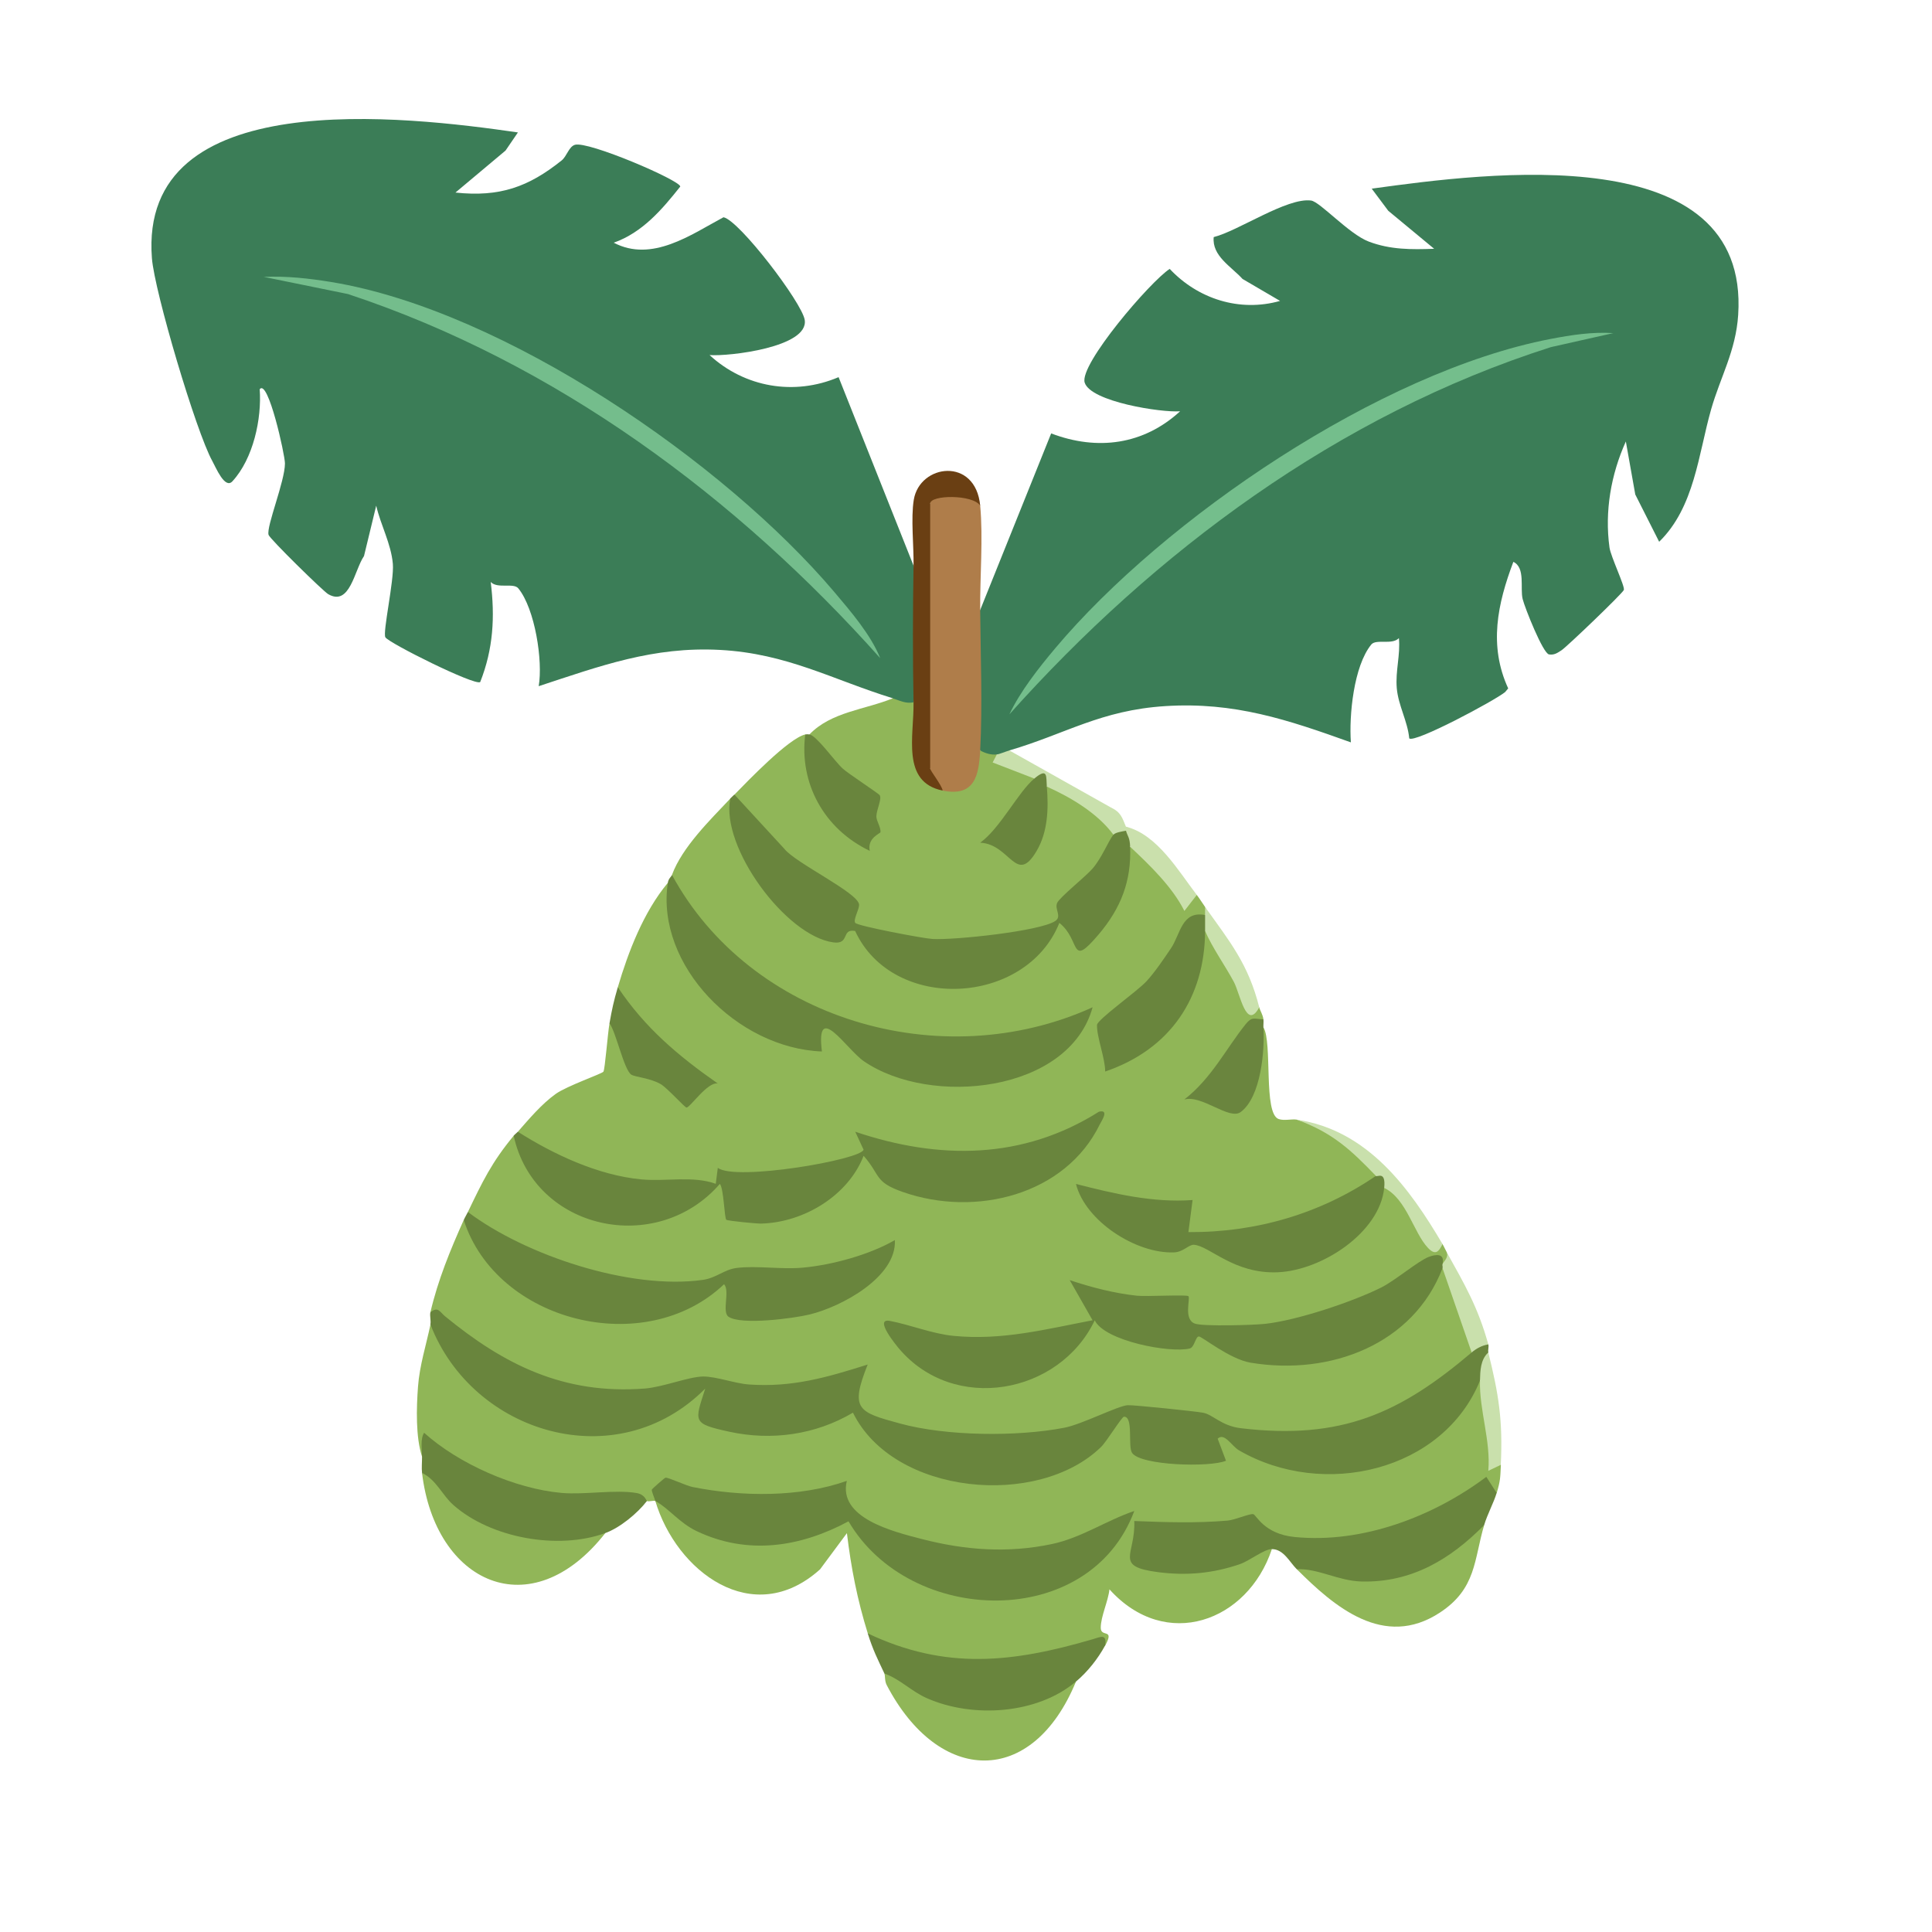
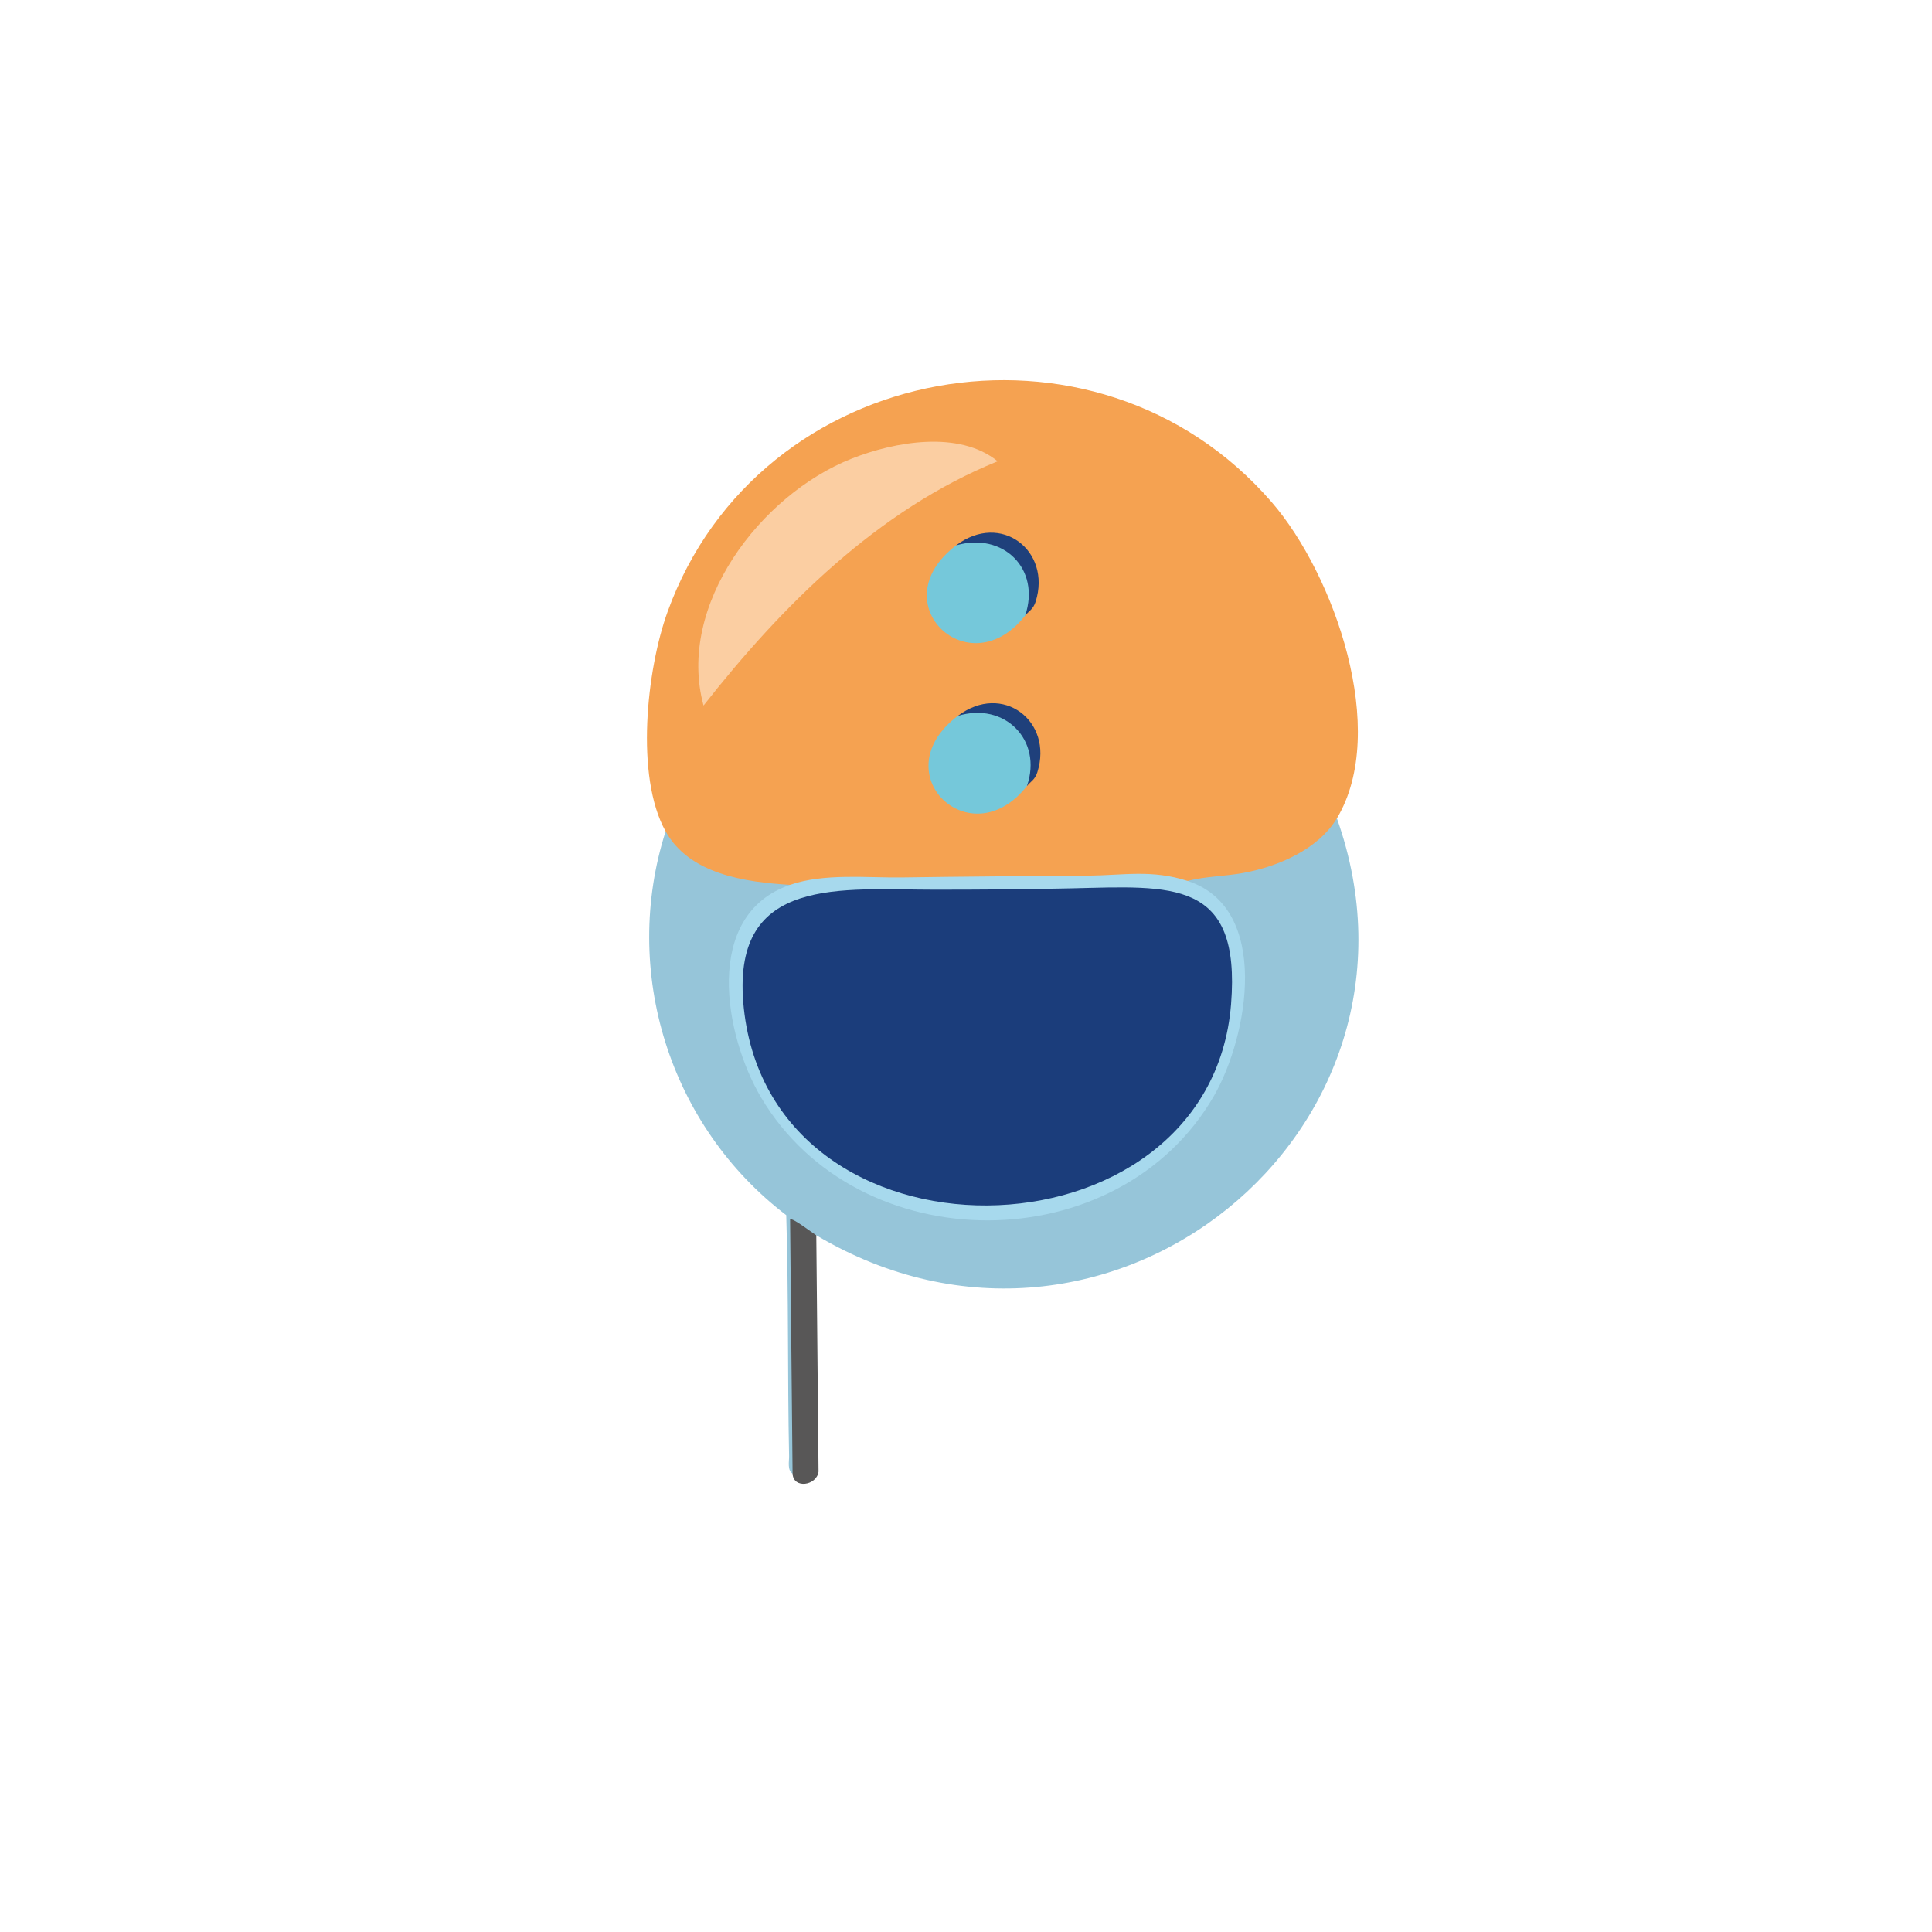
- <svg xmlns="http://www.w3.org/2000/svg" id="Ebene_1" version="1.1" viewBox="0 0 1024 1024">
+ <svg xmlns="http://www.w3.org/2000/svg" id="Layer_1" version="1.1" viewBox="0 0 482.16 482.16">
  <defs>
    <style>
      .st0 {
-         fill: #3b7d57;
+         fill: #a7d9ed;
      }

      .st1 {
-         fill: #af7d4a;
+         fill: #1b3d7b;
      }

      .st2 {
-         fill: #cae1ad;
+         fill: #fbcea2;
      }

      .st3 {
-         fill: #90b657;
+         fill: #96c5d9;
      }

      .st4 {
-         fill: #69853d;
+         fill: #75c8da;
      }

      .st5 {
-         fill: #cae0ac;
+         fill: #f5a251;
      }

      .st6 {
-         fill: #74bd8c;
+         fill: #585757;
      }

      .st7 {
-         fill: #6a853e;
-       }
- 
-       .st8 {
-         fill: #90b658;
-       }
- 
-       .st9 {
-         fill: #91b658;
-       }
- 
-       .st10 {
-         fill: #6a3f13;
-       }
- 
-       .st11 {
-         fill: #74be8c;
-       }
- 
-       .st12 {
-         fill: #c9e0ac;
+         fill: #1f407b;
      }
    </style>
  </defs>
-   <path class="st0" d="M473.17,370.09c-31.91-9.85-55.95-23.71-91.53-25.62-35.39-1.9-63.56,8.52-96.12,19.22,2.3-13.31-1.93-40.94-10.8-51.85-2.55-3.12-11.07.4-14.63-3.39,2.3,18.48,1.37,35.52-5.58,53.07-2.91,2-48.35-20.65-50.24-23.72-1.57-2.54,4.71-30.16,3.95-38.94-.93-10.69-6.46-20.55-8.82-30.85l-6.47,26.7c-5.12,7.44-7.42,26.9-19,20.19-2.65-1.55-30.99-29.32-31.59-31.43-1.25-4.4,8.65-28.26,8.69-37.82.02-4.52-8.97-45.16-13.38-39.35,1.13,15.64-3.38,36.78-14.48,48.82-3.99,4.33-8.77-7.39-10.66-10.8-8.57-15.47-30.6-89.68-31.99-107.42-7.23-92.49,134.49-75.3,193.99-66.71l-6.56,9.61-26.55,22.26c23.46,2.5,38.68-2.94,56.28-17.02,2.75-2.2,3.79-7.27,7.01-8.28,6.91-2.18,55.82,18.82,55.87,22.11-9.62,12.13-20.01,24.36-35.27,29.77,20.28,10.62,40.9-4.23,58.17-13.49,8.3,1.56,41.64,45.24,43.06,54.43,2.23,14.45-40.17,19.4-50.44,18.61,18.57,17.1,44.82,21.74,68.39,11.71l39.76,99.98c6.22,23.5,6.2,48.82,0,72.33-1,7.31-11.39,4.97-11.04-2.13l-.02.02Z" />
-   <path class="st0" d="M519.52,323.3l37.62-93.58c24.62,9.36,49.04,5.98,68.34-11.73-9.9.77-47.44-5.04-50.58-15.22-2.94-9.56,34.71-53.53,45.07-60.25,14.82,15.81,36.96,23.08,58.49,16.97l-19.89-11.64c-6-6.62-16.27-12.16-15.28-22.19,12.96-3.21,38.89-21.08,51.61-19.37,4.77.64,20.06,17.77,30.59,21.76,11.44,4.33,22.53,4.25,34.64,3.81l-24.32-20.14-8.77-11.73c61.13-8.45,200.39-27,194.23,66.95-1.25,19.1-9.45,32.9-14.33,50-6.79,23.79-8.74,51.83-27.55,70.21l-12.66-25.05-5-28.11c-7.89,17.49-11.29,37.08-8.67,56.18.66,4.84,8.4,20.87,7.6,22.55-.96,2.07-30.28,30.19-33.07,31.97-2.11,1.36-3.8,2.6-6.57,2.17-3.21-.49-12.84-24.73-13.99-29.38-1.42-5.78,1.57-16.6-4.92-19.69-8.42,22.29-13.16,44.42-2.74,67.07l-1.62,1.95c-5.64,4.59-47.91,27.17-50.82,24.56-.86-9.14-5.81-17.42-6.61-26.61-.79-9.16,1.99-17.59,1.12-26.54-3.58,3.78-12.08.29-14.63,3.39-9.35,11.47-11.83,37.68-10.82,51.86-33.48-12-61.67-21.54-98.32-19.22-34.32,2.17-52.96,14.8-82.69,23.49-.07,6.13-2.37,6.87-6.62,2.13-3.3,6.7-8.33,4.91-8.84-2.13-1.86-2.79-3.8-5.81-4.04-9.21-.73-11.04-1.88-54.18,1.13-60.65.76-1.63,1.79-3.12,2.89-4.59l.02.02Z" />
-   <path class="st3" d="M387.06,423.28l3.36,2.84c2.45,27.7,24.3,62.8,53.42,69.05,4.78-9.09,8.57-5.85,15.13-.1,20.9,35.13,76.03,32,96.34-2.22,9.41-9.96,13.03-5.06,17.63,5.02,13.27-9.9,21.45-27.74,21.7-44.5l4.36-4.57c7.18.2,13.59,4.59,19.25,13.15,4.78,8.65,10.14,12.77,16.07,12.38,1.69,2.2,2.89,4.23,4.41,6.38,1.3,2.18,1.3,3.6,0,4.25-9.53,11.41-18.76,24.02-27.68,37.87l-25.48,21.35c-.34.84,3.01,17.61,3.94,17.62,19.25.34,48.57-44.3,44.65-63.49l4.56-4.86c8.23,5.41,14.55,13.74,19,25,1.69,8.72,4.92,13.86,9.7,15.42.49,1.97,1.88,3.76,2.21,6.38-4.68,3.54-31.47,37.48-30.44,39.83.32.76,13.77,6.27,15.77,5.98,6.46-.94,11.8-31.77,10.38-38.3l4.29-3.26c4.93,7.98-.19,45.81,8.11,48.62,2.99,1.01,6.71-.12,9.55.3,15.36,4.49,38.8,14.63,41.94,29.79-.34,1.53-.74,3.02-1.42,4.4-7.28,14.77-69.68,30.17-88.55,29.6,31.69,24.13,77.01,11.22,89.63-25.52l4.77-2.08c4.5-2.6,8.97.32,13.44,8.82l12.69,20.4,4.78.57c.88,1.48,1.44,2.87,2.21,4.25,2.5,5.83,1.76,7.96-2.21,6.38l-3.26-.79c-34.71,23.99-76.17,40.22-119.82,37.43,36.62,27.74,99.06,9.24,117.1-31.6l5.98-2.91c1.05-.3,2.08-.49,3.01-.29,2.2.47,15.34,37.31,15.63,40.72l-3.19,4.23-2.04,7.34c-35.83,33-96.06,51.98-141.38,28.73l-41.61-4.62c-31.67,19.96-75,18.16-111.57,12.11-16.9-2.81-39.17-9.68-30.79-29.97-25.67,7.44-54.08,11.86-78.95,2.49-52.07,18.87-107.75.91-145.56-37.35,4.04-17.25,10.48-32.84,17.66-48.92,3.13,3.36,3.85,1.95,2.21-4.25,7.72-16.03,12.54-26.26,24.28-40.42,7.05,6.38,7.77,5.68,2.21-2.13,6.03-6.85,12.56-14.65,20.06-20.03,5.93-4.25,24.5-10.67,25.28-11.79.84-1.21,2.25-20.08,3.23-25.62,1.59-1.01,3.19-1.23,4.82-.45,2.21,17.3,10.46,27.03,24.74,29.13,7.91,10.11,14.28,10.92,19.13,2.45-16.27-12.37-32.62-25.5-43.67-42.67l-.61-7.61c5.56-18.83,13.65-39.9,26.5-55.31,2.52.18,3.03-1.43,2.21-4.25,5.42-14.68,20.16-29.03,30.91-40.42l-.02-.02Z" />
-   <path class="st3" d="M228.11,701.95l5.85,2.65c20.63,46.99,81.95,69.17,126.04,37.52,14.62-14.01,19.64-7.59,14.52,8.55,25.92,11.11,53.17,5.63,78.4-5.19,25.99,41.14,92,51.14,128.23,17.71,11.88-20.46,23.95-21.05,22.51,4.75,2.91,3.7,38.29,5.58,40.2,3.11-6.69-14.41,5.19-17.12,14.28-6.5,40.73,24.31,99.05,12.92,120.38-30.24l5.93-2.55c4.97,6.74,7.33,15.54,7.11,26.39-.73,7.83.59,13.93,3.94,18.28-.34,7.04-.27,8.33-2.21,14.89-3.18,1.28-5.15,1.18-6.34-1.78-32.53,20.01-91.05,46.84-124.3,17.57-18.15,4.54-37.15,5.64-57,3.33-13.96,29.69,33.19,18.8,50.38,14.52,8.55-6.55,14.57-7.83,18.07-3.85-12.78,38.42-56.22,54.4-86.07,21.27-.64,6.23-4.61,14.4-4.61,20.36,0,5.39,7.5,0,2.38,9.41-38.89,10.55-79.78,18.31-118.75,1.39l-7.1-7.78c-5.59-18.01-8.8-34.47-11.07-53.16l-14.25,19.2c-35.66,32.04-76.25.96-87.29-36.24l4.83-2.05c18.57,18.16,41.84,25.4,68.26,19.54,4.22-.94,28.36-8.79,29.47-9.9.52-.54-6.86-11.44-8.08-11.58-28.34,6.5-60.64,7.04-87.66-3.56-2.43,2.22-4.71,4.74-6.81,7.58-.83-.47-3.31.44-4.41,0-40.42,1.51-80.09-.03-113.95-27.17l-5.26,3.76c-3.48-10.43-3.01-26.11-2.18-37.2.83-11.31,4.34-22.08,6.61-33l-.05-.05Z" />
-   <path class="st4" d="M228.11,695.56c4.11-3.33,5.02-.17,7.72,2.05,31.31,25.69,63.05,41.65,105.93,38.34,9.73-.76,23.25-6.28,30.89-6.37,6.88-.07,16.85,3.71,24.37,4.23,23.02,1.63,41.47-3.83,62.88-10.58-9.53,23.89-5.09,25.2,17.19,31.28,24.61,6.72,62.04,7.06,87.12,2.2,9.29-1.8,28.59-11.74,33.55-11.93,3.55-.12,35.74,3.23,39.83,3.98,5.37.99,9.7,6.99,20.16,8.23,53.23,6.33,84.36-7.98,122.27-40.17-.98-7.07,3.53-9.27,8.84-4.25.34,1.21-.3,3.01,0,4.25.42,7.12-1.05,12.1-4.41,14.89-19.57,48.08-83.03,62.95-127.79,36.98-3.85-2.23-7.69-9.63-11.27-6.15l4.41,11.69c-8.62,3.61-45.17,2.55-49.77-4.15-2.38-3.49.88-19.4-4.33-19.19-1.12.05-9.19,13.19-12.07,15.99-33.41,32.66-110.07,25.57-131.55-18.14-19.74,11.68-43.04,15.02-65.55,10.1-19.76-4.33-18.4-5.14-12.73-22.87-46.86,47.16-123.4,23.91-145.69-34.04.39-1.92-.42-4.54,0-6.38h0Z" />
-   <path class="st8" d="M484.2,372.22l4.41,2.2c-4.12,19.03-.44,33.9,11.04,44.59,2.42-2.6,6.3-4.54,11.66-5.78,1.74-6.75,4.48-11.91,8.21-15.49,2.59,1.51,5.8,2.47,8.84,2.13,9.84,2.97,16.46,7.22,19.87,12.77l1.45,4.54-21.26,27.49c20.58,23.12,22.1-7.74,22.26-24.21l4.17-3.54c10.39-1.39,37.79,13.63,35.32,25.52,4.46,5.49-3.94,16.18-8.2,21.29-10.46,6.9-16.04,13.89-16.76,20.93.08,3.02-6.93,7.81-10.85,10.1-14.4,8.42-80.32,8.64-96.14.49-8.96-3.23-11.41-8.3-7.32-15.25l-37.52-26.18c-7.96-7.06-23.79-23.22-24.12-32.64,7.05-7.21,28.7-29.82,37.53-31.9,4.11,8.11,4.83,8.11,2.21,0,11.56-12.03,29.51-13.14,44.16-19.15,3.67,1.13,6.71,2.94,11.04,2.13l-.02-.02Z" />
-   <path class="st4" d="M356.15,463.7c41.45,76.39,142.24,106.78,222.95,70.19-12.49,45.23-85.83,52.87-121.25,28.58-9.21-6.32-25.59-32.58-22.22-5.17-44.83-1.63-88.15-45.65-81.68-89.34.35-2.39,1.83-3.23,2.21-4.25h-.02Z" />
-   <path class="st4" d="M389.26,421.14l26.46,28.75c5.76,7.48,39.34,23.37,39.61,29.6.12,2.57-3.26,8-2.03,9.66s35.93,8.22,40.85,8.52c11.27.71,57.14-4.08,65.18-9.53,3.6-2.44-.46-6.18.96-9.53,1.25-2.96,15.02-13.91,18.76-18.21,4.99-5.75,8.37-14.65,11.1-18.03-2.01-6.37,3.43-7.85,6.62-2.13,5.88.82,8.92,5.71,2.21,8.5.76,18.16-4.87,32.64-16.75,46.62-15.5,18.23-9.09,3.04-20.75-6.2-17.71,44.15-88.32,47.53-108.24,4.27-7.54-1.38-2.62,7.29-11.59,6.05-25.18-3.46-59.76-50.47-54.59-76.27.69-.74,1.49-1.39,2.21-2.13l-.03.07Z" />
-   <path class="st4" d="M247.98,642.37c30.49,22.97,85.87,41.43,124.55,35.99,7.08-.99,11.26-5.44,17.76-6.3,10.58-1.38,23.76.87,35.15-.17,15.55-1.41,35.39-6.82,48.86-14.62,1.03,19.52-28.15,35.3-45.17,39.43-8.62,2.1-36.37,5.73-42.98,1.21-3.72-2.55.9-13.63-2.38-17.25-41.94,39.93-120.61,20.03-137.98-34.04.68-1.53,1.52-2.82,2.21-4.25h-.02Z" />
-   <path class="st4" d="M674.05,821.06c-4.14.03-11.68,6.2-17.05,8.03-14.2,4.84-28.02,6.13-43.08,4.2-23.85-3.07-11.98-9.06-12.73-27.12,16.75.66,32.7,1.21,49.43-.22,3.94-.34,11.56-3.75,13.6-3.43,1.66.27,5.54,10.5,21.99,12.13,35.96,3.56,73.6-10.92,101.57-31.89l5.48,8.52c-1.49,5.04-4.9,11.27-6.62,17.02-17.34,34.04-67.21,43.68-99.35,23.4-3.82-3.83-7.01-10.69-13.25-10.63l.02-.02Z" />
-   <path class="st1" d="M519.52,267.99c1.61,17.07-.15,37.7,0,55.31.2,24.18,1.28,50.52,0,74.46-.71,13.17-2.81,24.7-19.87,21.27-7.25-4.23-9.46-8.13-6.62-11.69l-2.94-.66c-1.76-45.29-2.25-91.01-1.47-137.19l4.41-2.55c-4.78-11.19,24.79-10.92,26.5,1.06Z" />
-   <path class="st4" d="M342.9,795.54c-4.93,6.47-14.3,14.2-22.07,17.02-30.11,20.5-84.41,1.23-97.14-31.9-.3-2.65.02-5.75,0-8.5-.03-3.86-.98-9.56,1.1-12.75,18.18,16.35,48.01,29.67,72.9,31.87,12.2,1.08,28.63-1.92,39.76.07,4.48.79,5.04,4.07,5.46,4.23l-.02-.03Z" />
-   <path class="st4" d="M459.92,865.73c41.42,19.64,76.86,15.47,119.16,3.12,4.29-1.26,7.64-3.14,6.68,3.26-3.9,7.17-9.28,13.93-15.45,19.15-20.84,29.82-81.51,24.55-101.55-4.25-3.7-7.88-6.05-12.35-8.84-21.27v-.02Z" />
-   <path class="st4" d="M274.46,599.83c18.89,12.01,42.49,23.08,65.4,25.27,13.1,1.24,27.43-2.05,39.51,2.35l1.08-8.47c9.35,7.19,76.05-4.3,77.26-9.63l-4.41-9.51c44.55,15.02,88.84,14.83,129.18-10.62,5.73-1.33,1.23,5.06.41,6.77-18.2,37.33-65.69,49.31-104.29,35.82-15.41-5.39-11.66-8.72-20.87-19.22-8.08,20.92-31.47,35.36-54.37,35.94-2.23.05-17.71-1.43-18.4-2.03-1.06-.94-1.3-16.35-3.41-19.02-33.46,38.57-98.44,24.56-109.29-25.54.64-.77,1.54-1.38,2.21-2.13l-.02.02Z" />
-   <path class="st8" d="M570.29,891.25c-23.05,56.1-72.58,54.89-100.3,1.9-1.23-2.35-.73-5.01-1.27-6.15,8.48,2.99,14.25,9.46,22.75,13.17,24.32,10.62,58.35,8.38,78.8-8.92h.02Z" />
-   <path class="st8" d="M687.3,831.7c11.41-.44,22.05,6.2,34.2,6.52,26.84.72,47.52-12.03,65.15-29.92-5.46,18.3-4.04,33.7-23.54,46.45-29.66,19.4-55.94-3.19-75.79-23.05h-.02Z" />
-   <path class="st9" d="M320.83,812.56c-39.51,50.38-90.26,26.39-97.14-31.9,7.64,3.75,10.61,11.71,16.58,17,19.81,17.56,55.48,24.01,80.56,14.9h0Z" />
-   <path class="st10" d="M484.2,299.9c.17-10.62-1.49-25.15.12-34.98,3.13-19.07,32.77-22.85,35.2,3.07-3.9-6.01-26.5-5.78-26.5-1.06v140.4c0,1.21,6.19,8.84,6.62,11.69-22.12-4.44-15.13-29-15.45-46.81-.44-23.99-.39-48.33,0-72.33h0Z" />
-   <path class="st4" d="M327.46,523.26c14.3,21.39,31.86,36.27,52.98,51.02-5.41-1.04-14.67,12.75-16.56,12.75-.93,0-10.11-10.28-13.6-12.37-5.49-3.26-13.79-3.81-15.7-5.09-3.89-2.6-8.06-22.58-11.54-27.18,1.3-7.41,2.28-11.91,4.41-19.15l.02.02Z" />
-   <path class="st4" d="M429.01,389.24c4.11.96,13.1,13.94,17.64,18.11,3.09,2.84,19.01,13.12,19.62,14.15,1.23,2.07-1.69,7.54-1.77,11.14-.05,2.6,2.47,5.76,2.16,8.47-.07.6-7.13,3.09-5.66,9.86-24.23-11.54-37.48-35.8-34.2-61.71.52-.12,1.69-.12,2.21,0v-.02Z" />
-   <path class="st7" d="M669.64,540.28c.17,1.38-.08,2.86,0,4.25.76,12.03-1.25,36.89-12.05,44.87-6.05,4.49-20.63-9.31-29.9-6.62,14.5-11.29,22.04-26.83,32.46-39.85,3.43-4.28,4.41-2.82,9.48-2.67v.02Z" />
-   <path class="st12" d="M764.56,659.39c-1.88,3.83-3.6,6.33-7.66,2.07-7.69-8.08-11.34-26.04-23.24-31.85-3.3-1.41-4.77-3.53-4.41-6.38-13.25-13.74-22.95-22.9-41.94-29.79,37.72,5.53,59.96,36.61,77.26,65.94l-.02.02Z" />
-   <path class="st12" d="M534.97,397.74l53.69,30.16c5.59,2.65,6.13,5.61,8.11,10.27,1.94.67,1.93,1.38,0,2.13-1.83.35-5.59.86-6.62,2.13-8.4-11.36-22.31-19.67-35.32-25.52-1.88-2.57-4.07-3.98-6.62-4.25l-22.09-8.53,2.21-4.23c1.2-.13,4.71-1.58,6.62-2.13l.02-.02Z" />
-   <path class="st5" d="M634.32,474.34l-6.57,8.48c-6.39-12.75-18.27-24.18-28.75-34.02-.22-5.11-1.28-5.28-2.21-8.5-.2-.71.24-1.56,0-2.13,16.63,4.13,27.87,23.6,37.53,36.15v.02Z" />
-   <path class="st2" d="M667.43,533.89c-6.9,12.72-10.12-7.29-13.52-13.57-4.85-9.01-11.04-17.46-15.19-26.85-4.29-2.69-4.29-5.83,0-8.5v-4.25c13.1,18.36,22.95,30.27,28.7,53.17h.02Z" />
-   <path class="st12" d="M788.85,712.58c-3.33.47-6.37,2.17-8.84,4.25l-15.45-44.67c-1.91-.71-1.91-1.43,0-2.13.66-1.61,3.3-3.29,2.21-6.38,9.57,17.22,16.54,29.05,22.07,48.92v.02Z" />
-   <path class="st12" d="M795.47,776.39l-6.64,3.18c1.37-15.93-4.83-32.17-4.41-47.85.15-5.16.22-11.05,4.41-14.89,5.51,22.13,7.76,36.05,6.62,59.56h.02Z" />
-   <path class="st6" d="M466.51,348.82c-75.57-84.74-171.41-156.36-282.09-192.97l-44.61-9.09c11.96-.55,24.01.79,35.78,2.72,91.8,15.12,208.37,95.56,266.61,164.29,8.74,10.32,19.43,22.78,24.32,35.05h0Z" />
-   <path class="st11" d="M855.08,176.55l-33.09,7.44c-112.82,35.92-210.26,108.72-286.99,194.62,5.8-12.26,15.55-24.61,24.32-35.05,57.73-68.61,171.95-146.52,262.57-163.92,10.9-2.1,21.99-3.8,33.17-3.09h.02Z" />
-   <path class="st4" d="M764.56,672.16c-15.41,40.25-59.27,57.14-101.67,50.1-11.14-1.85-25.92-13.99-27.48-13.91-1.81.1-2.3,5.76-4.85,6.38-10.38,2.54-44.97-3.93-50.33-14.92-18.74,39.25-74.66,49.46-103.8,14.9-1.3-1.55-13.49-16.26-4.77-14.6,10.95,2.08,22.39,6.82,33.75,7.93,25.77,2.52,48.86-3.53,73.68-8.27l-12.12-21.27c11.49,3.81,23.49,6.96,35.59,8.25,5.17.55,26.38-.69,27.33.25,1.17,1.18-2.86,12.57,3.62,14.6,4.68,1.48,30.6.76,36.99.07,16.83-1.81,46.46-11.68,61.65-19.3,7.3-3.66,19.74-14.21,25.15-16.2,3.73-1.38,8.58-2.08,7.27,3.81-.25.62.24,1.5,0,2.13l-.02.03Z" />
-   <path class="st4" d="M729.24,623.24c.78.81,5.36-2.91,4.41,6.38-2.38,23.72-33.07,43.73-56.39,44.71-23.32.97-36.1-13.94-44.41-14.57-2.75-.2-5.64,3.85-10.56,4.03-20.26.79-47.07-16.67-52-36.27,20.18,5.16,40.69,10.05,61.8,8.52l-2.21,17c35.91.25,70.12-9.81,99.35-29.77l.02-.03Z" />
-   <path class="st4" d="M638.73,484.97v8.5c-.2,35.11-18.2,62.58-52.96,74.46,0-7.11-4.53-18.33-4.33-24.68.08-2.86,21.33-17.79,26.31-23.25,4.46-4.87,9.13-11.83,12.88-17.37,5.1-7.54,5.64-20.01,18.1-17.66h0Z" />
-   <path class="st4" d="M347.32,795.54c-.47-1.61-2.11-5.38-1.83-6.03.2-.44,6.74-6.23,7.22-6.3,1.57-.22,10.83,4.23,14.4,4.94,25.96,5.19,56.71,5.59,81.73-3.26-4.77,19.67,24.37,26.86,39.76,30.83,22.88,5.91,45.51,7.61,68.97,2.65,15.56-3.29,28.9-12.53,43.63-17.52-23.74,63.64-118.87,61.1-151.47,5.48-25.4,13.66-53.37,18.09-80.44,5.22-9.24-4.4-14.48-11.83-21.99-16.03l.02.02Z" />
-   <path class="st4" d="M548.22,412.64c7.32-6.08,6.2-1.02,6.62,4.25.93,11.56.64,23.84-5.41,34.14-10.85,18.46-13.94-3.66-29.91-4.38,10.58-7.59,20.21-26.96,28.7-34h0Z" />
+   <path class="st5" d="M333.63,204.22c.36,5.8-7.87,10-12.82,12.18-7.31,3.21-16.58,4.71-24.44,3.45-1.92,1.01-4.26,1.04-7.01.11-27.58,0-57.11.24-84.76.89-2.91.97-5.39.97-7.44-.01-6.56,1.93-14.39.38-20.58-2.38-4.46-1.99-10.96-5.57-10.46-10.97-7.64-13.68-4.74-40.37.48-54.8,22.73-62.89,106.77-78.19,150.78-27.36,15.62,18.04,29.36,57.09,16.26,78.91Z" />
+   <path class="st3" d="M166.12,207.49c5.98,10.72,19.85,12.66,31.04,13.34l-.92,2.07c-16.7,7.21-14.24,29.73-8.22,43.49,18.97,43.34,79.6,48.96,109.16,12.83,11.22-13.72,20.2-47.6.05-57.35l-.84-2.02c4.55-1.17,9.28-1.14,13.95-2,8.61-1.58,18.65-5.88,23.3-13.63,27.72,77.92-57.23,147.25-129.92,104.06-1.19.95-2.81.58-4.89-1.09l.59,59.58-1.62.99c-1.36-.82-.84-3.04-.87-4.4-.41-20.03-.1-40.07-.71-60.1-29.19-22.28-41.24-60.91-30.1-95.79Z" />
+   <path class="st6" d="M197.8,367.76l-.62-63.42c.5-.58,5.54,3.35,6.54,3.95l.56,58.99c-.48,3.52-6.3,4.36-6.48.49Z" />
+   <path class="st2" d="M248.98,115.12c-29.97,12.15-53.84,36.07-73.4,60.96-6.81-24.95,14.16-52.6,36.97-61.62,10.76-4.25,26.83-7.13,36.43.66Z" />
+   <path class="st0" d="M197.16,220.83c8.62-2.96,19.24-1.72,28.01-1.85,15.48-.23,30.95-.33,46.43-.45,8.71-.07,15.87-1.57,24.78,1.32,20.9,6.79,15.13,38.84,6.57,53.67-23.83,41.28-88.72,41.37-113,.39-9.14-15.43-14.72-45.54,7.22-53.08Z" />
+   <path class="st4" d="M239.03,178.66c11.79-6.69,24.36,6.18,17.25,17.49-13.99,17.94-36.17-3.12-17.25-17.49Z" />
+   <path class="st4" d="M238.61,136.11c11.84-6.61,24.34,6.12,17.25,17.49-13.99,17.94-36.17-3.12-17.25-17.49Z" />
+   <path class="st7" d="M255.86,153.6c3.91-11.68-5.55-20.91-17.25-17.49,11.16-8.48,23.86,1.32,19.85,14.04-.61,1.94-1.7,2.31-2.59,3.46Z" />
+   <path class="st7" d="M256.29,196.16c3.98-11.53-5.67-21.08-17.25-17.49,11.16-8.48,23.86,1.32,19.85,14.04-.61,1.94-1.7,2.31-2.59,3.46Z" />
+   <path class="st1" d="M185.49,250.01c-2.55-31.54,24.63-27.96,47.9-27.97,11.39,0,22.7-.08,34.09-.34,24.99-.57,42.27-2.44,39.75,28.93-5.28,65.86-116.18,68.25-121.75-.63Z" />
</svg>
